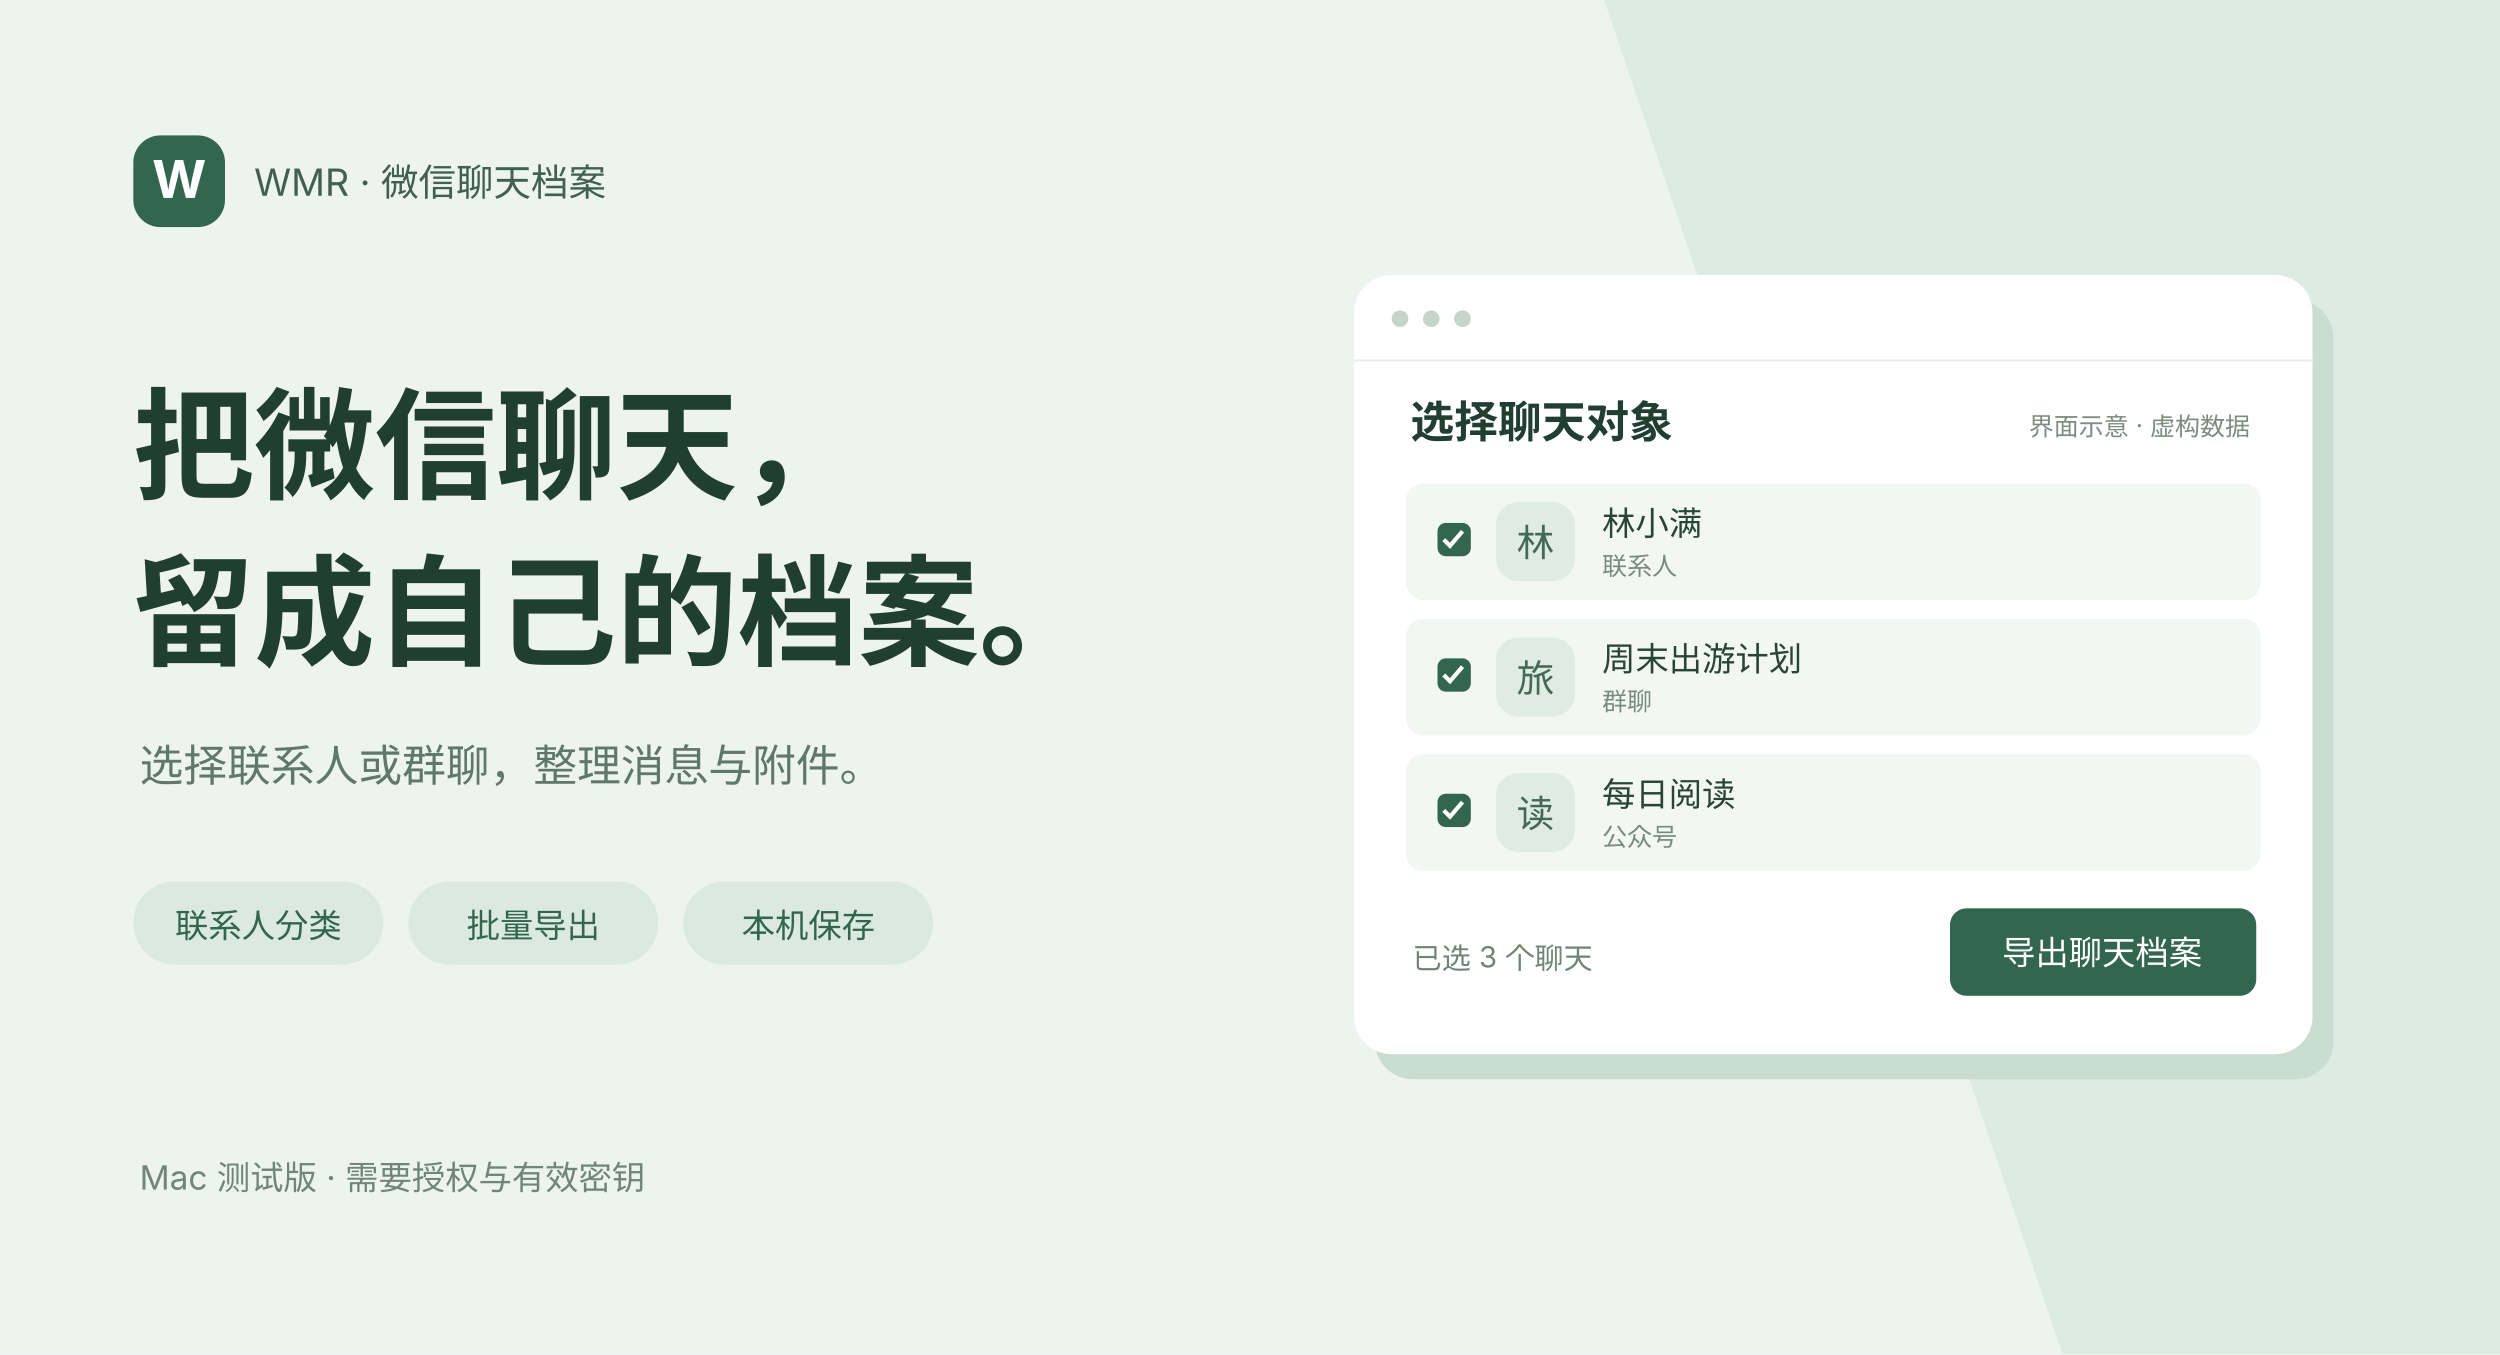
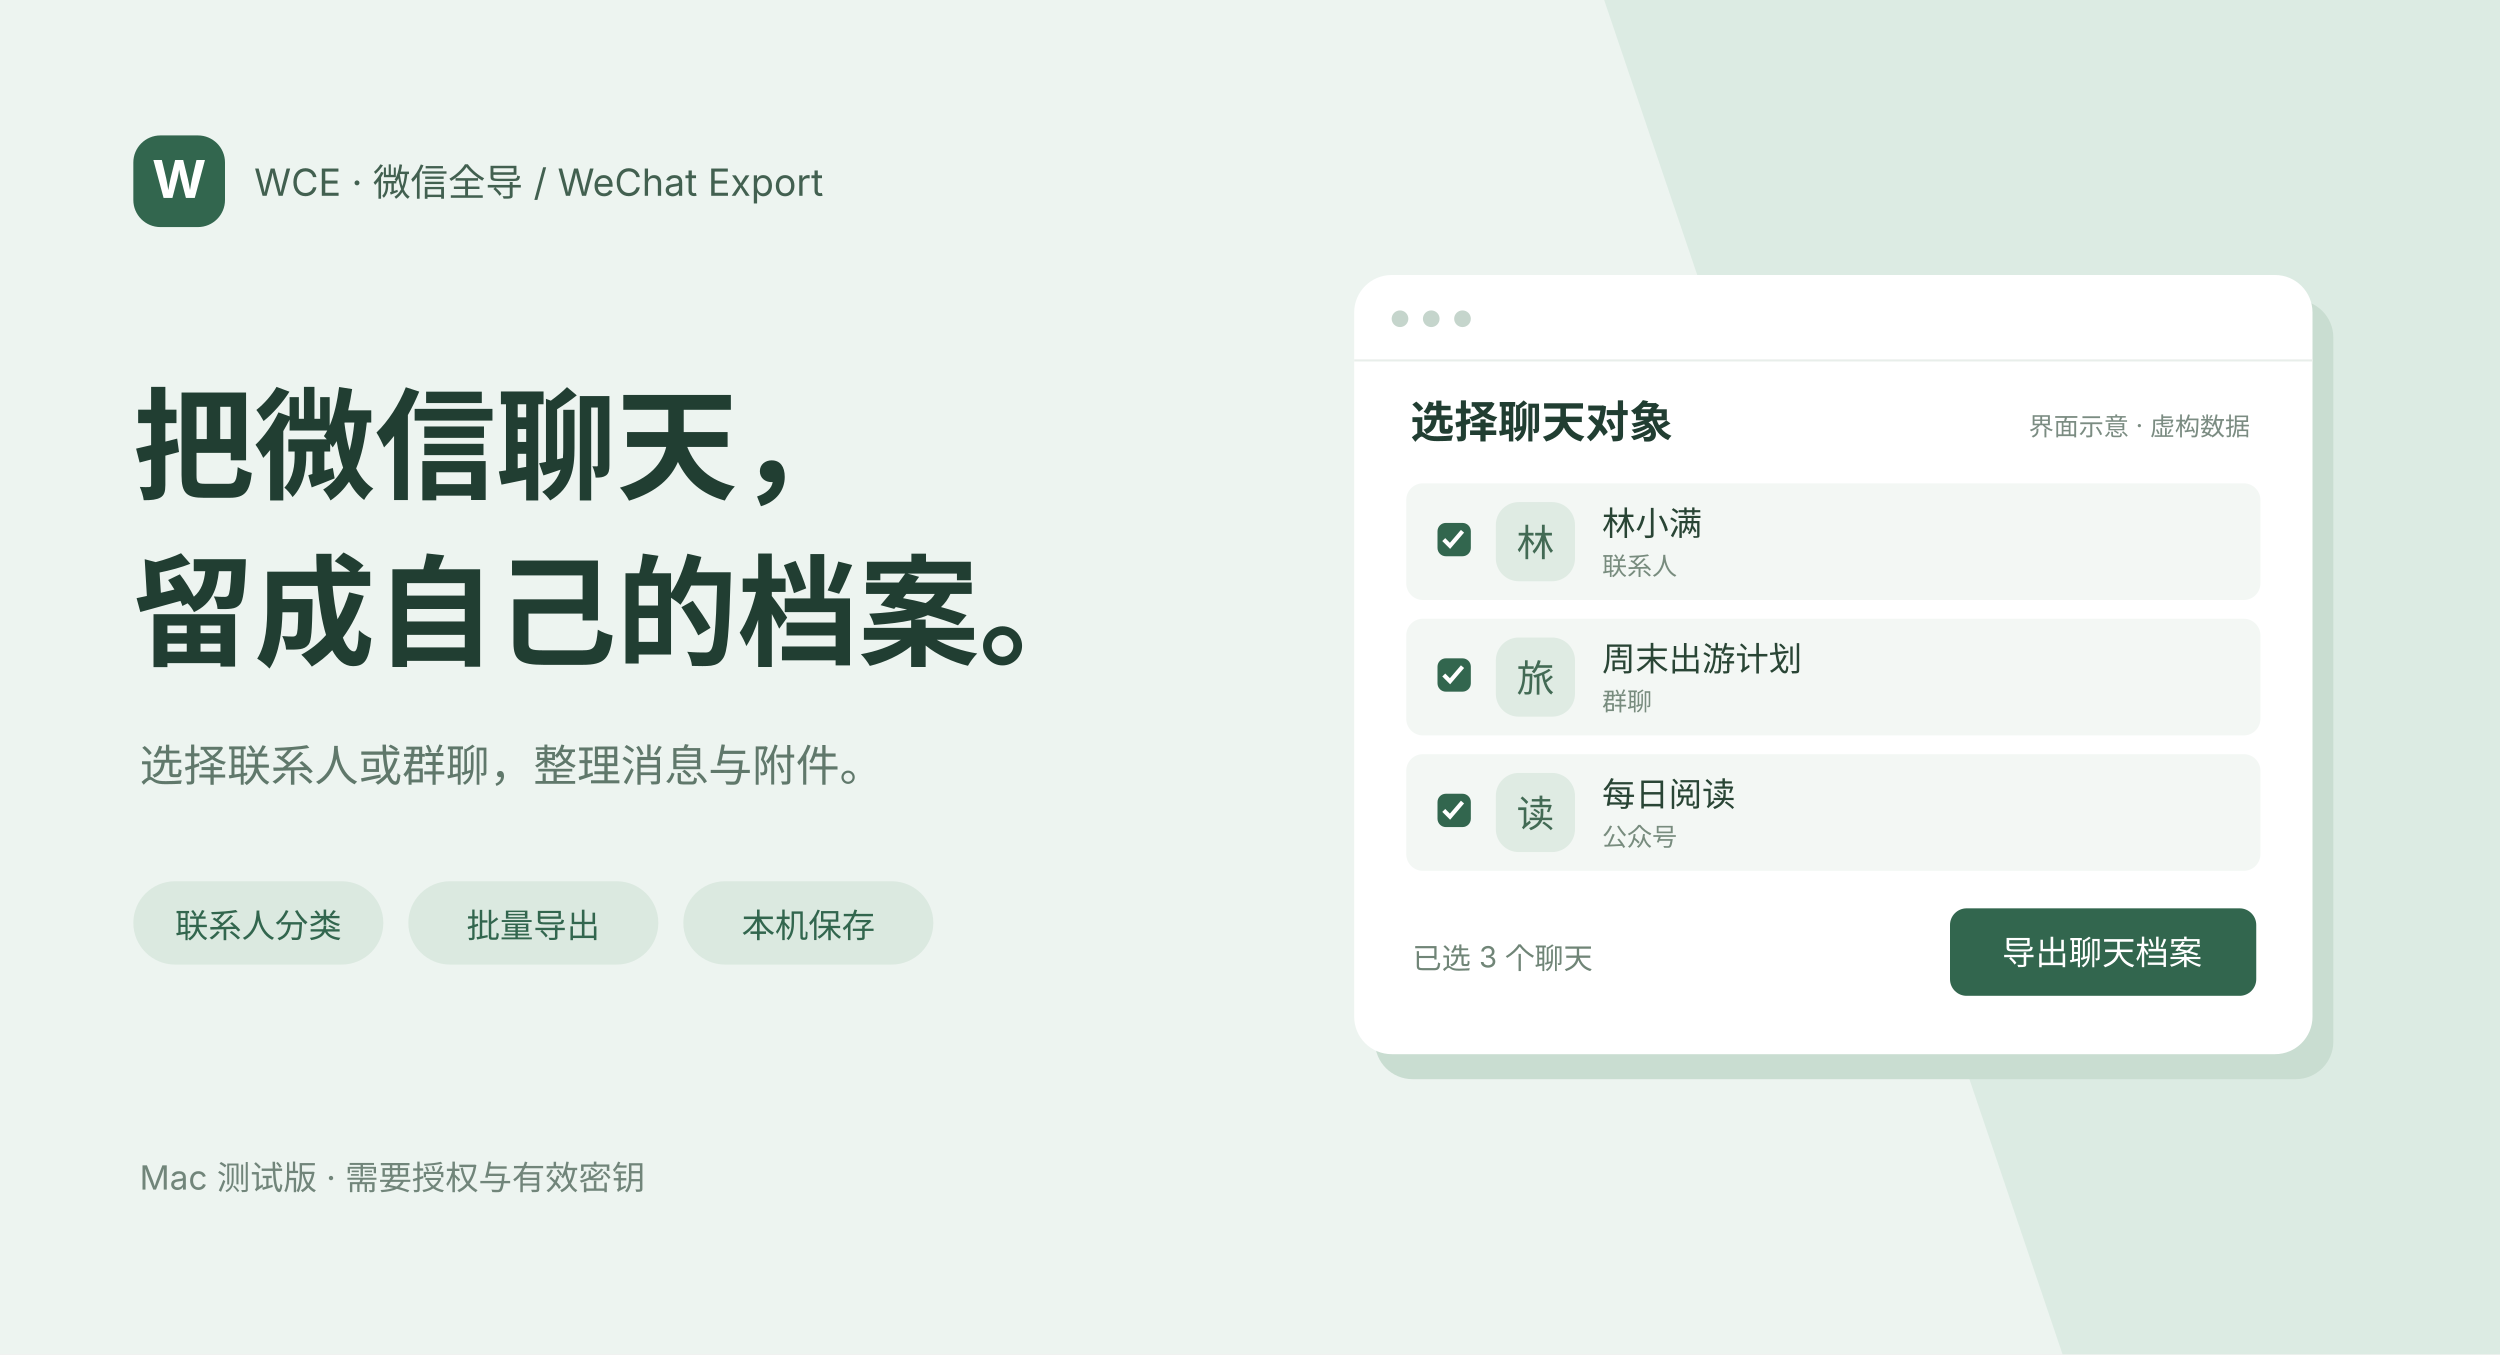
<svg xmlns="http://www.w3.org/2000/svg" width="1200" height="650" viewBox="0 0 1200 650" role="img" aria-labelledby="title desc">
  <rect width="1200" height="650" fill="#edf4f0" />
  <path d="M770 0h430v650H990Z" fill="#dcebe3" />
  <g font-family="-apple-system,BlinkMacSystemFont,'PingFang SC','Microsoft YaHei',sans-serif">
    <rect x="64" y="65" width="44" height="44" rx="13" fill="#32664e" />
    <text x="86" y="95" text-anchor="middle" font-size="25" font-weight="700" fill="white">W</text>
-     <text x="122" y="94" font-size="18" fill="#426050">WMR · 微信聊天档案</text>
+     <text x="122" y="94" font-size="18" fill="#426050">WCE · 微信全导 / WeChat Export</text>
    <text x="64" y="235" font-size="58" font-weight="750" fill="#213e32">把微信聊天，</text>
    <text x="64" y="315" font-size="58" font-weight="750" fill="#213e32">留成自己的档案。</text>
    <text x="67" y="375" font-size="21" fill="#60786b">选择联系人或群聊，整理消息与附件。</text>
    <g fill="#dbe9e0">
      <rect x="64" y="423" width="120" height="40" rx="20" />
      <rect x="196" y="423" width="120" height="40" rx="20" />
      <rect x="328" y="423" width="120" height="40" rx="20" />
    </g>
    <g fill="#32664e" font-size="16" text-anchor="middle">
      <text x="124" y="450">联系人分类</text>
      <text x="256" y="450">批量导出</text>
      <text x="388" y="450">本机保存</text>
    </g>
    <text x="67" y="571" font-size="16" fill="#71857a">Mac 测试版 · 需要授权与有效密钥</text>
    <rect x="660" y="144" width="460" height="374" rx="18" fill="#c9ddd1" />
    <rect x="650" y="132" width="460" height="374" rx="18" fill="white" />
    <g fill="#c5d5cc">
      <circle cx="672" cy="153" r="4" />
      <circle cx="687" cy="153" r="4" />
      <circle cx="702" cy="153" r="4" />
    </g>
    <path d="M650 173h460" stroke="#e8eeea" />
    <text x="677" y="210" font-size="21" font-weight="650" fill="#213e32">选择聊天对象</text>
    <text x="1080" y="209" text-anchor="end" font-size="12" fill="#7b8c82">界面示意 · 虚构数据</text>
    <rect x="675" y="232" width="410" height="56" rx="8" fill="#f3f7f4" />
    <rect x="690" y="251" width="16" height="16" rx="4" fill="#32664e" />
    <path d="m693 259 3 3 6-7" fill="none" stroke="white" stroke-width="2" />
    <rect x="718" y="241" width="38" height="38" rx="11" fill="#dfebe3" />
    <text x="737" y="267" text-anchor="middle" fill="#426a54" font-size="18">林</text>
    <text x="769" y="257" fill="#294535" font-size="16">林小满</text>
    <text x="769" y="276" fill="#788c7e" font-size="12">联系人</text>
    <rect x="675" y="297" width="410" height="56" rx="8" fill="#f3f7f4" />
    <rect x="690" y="316" width="16" height="16" rx="4" fill="#32664e" />
    <path d="m693 324 3 3 6-7" fill="none" stroke="white" stroke-width="2" />
    <rect x="718" y="306" width="38" height="38" rx="11" fill="#dfebe3" />
    <text x="737" y="332" text-anchor="middle" fill="#426a54" font-size="18">旅</text>
    <text x="769" y="322" fill="#294535" font-size="16">周末出游计划</text>
    <text x="769" y="341" fill="#788c7e" font-size="12">群聊</text>
    <rect x="675" y="362" width="410" height="56" rx="8" fill="#f3f7f4" />
    <rect x="690" y="381" width="16" height="16" rx="4" fill="#32664e" />
    <path d="m693 389 3 3 6-7" fill="none" stroke="white" stroke-width="2" />
    <rect x="718" y="371" width="38" height="38" rx="11" fill="#dfebe3" />
    <text x="737" y="397" text-anchor="middle" fill="#426a54" font-size="18">读</text>
    <text x="769" y="387" fill="#294535" font-size="16">每日阅读</text>
    <text x="769" y="406" fill="#788c7e" font-size="12">公众号</text>
    <text x="678" y="465" fill="#708577" font-size="14">已选 3 个聊天</text>
    <rect x="936" y="436" width="147" height="42" rx="8" fill="#32664e" />
    <text x="1009" y="463" text-anchor="middle" font-size="16" fill="white">导出聊天档案</text>
  </g>
</svg>
